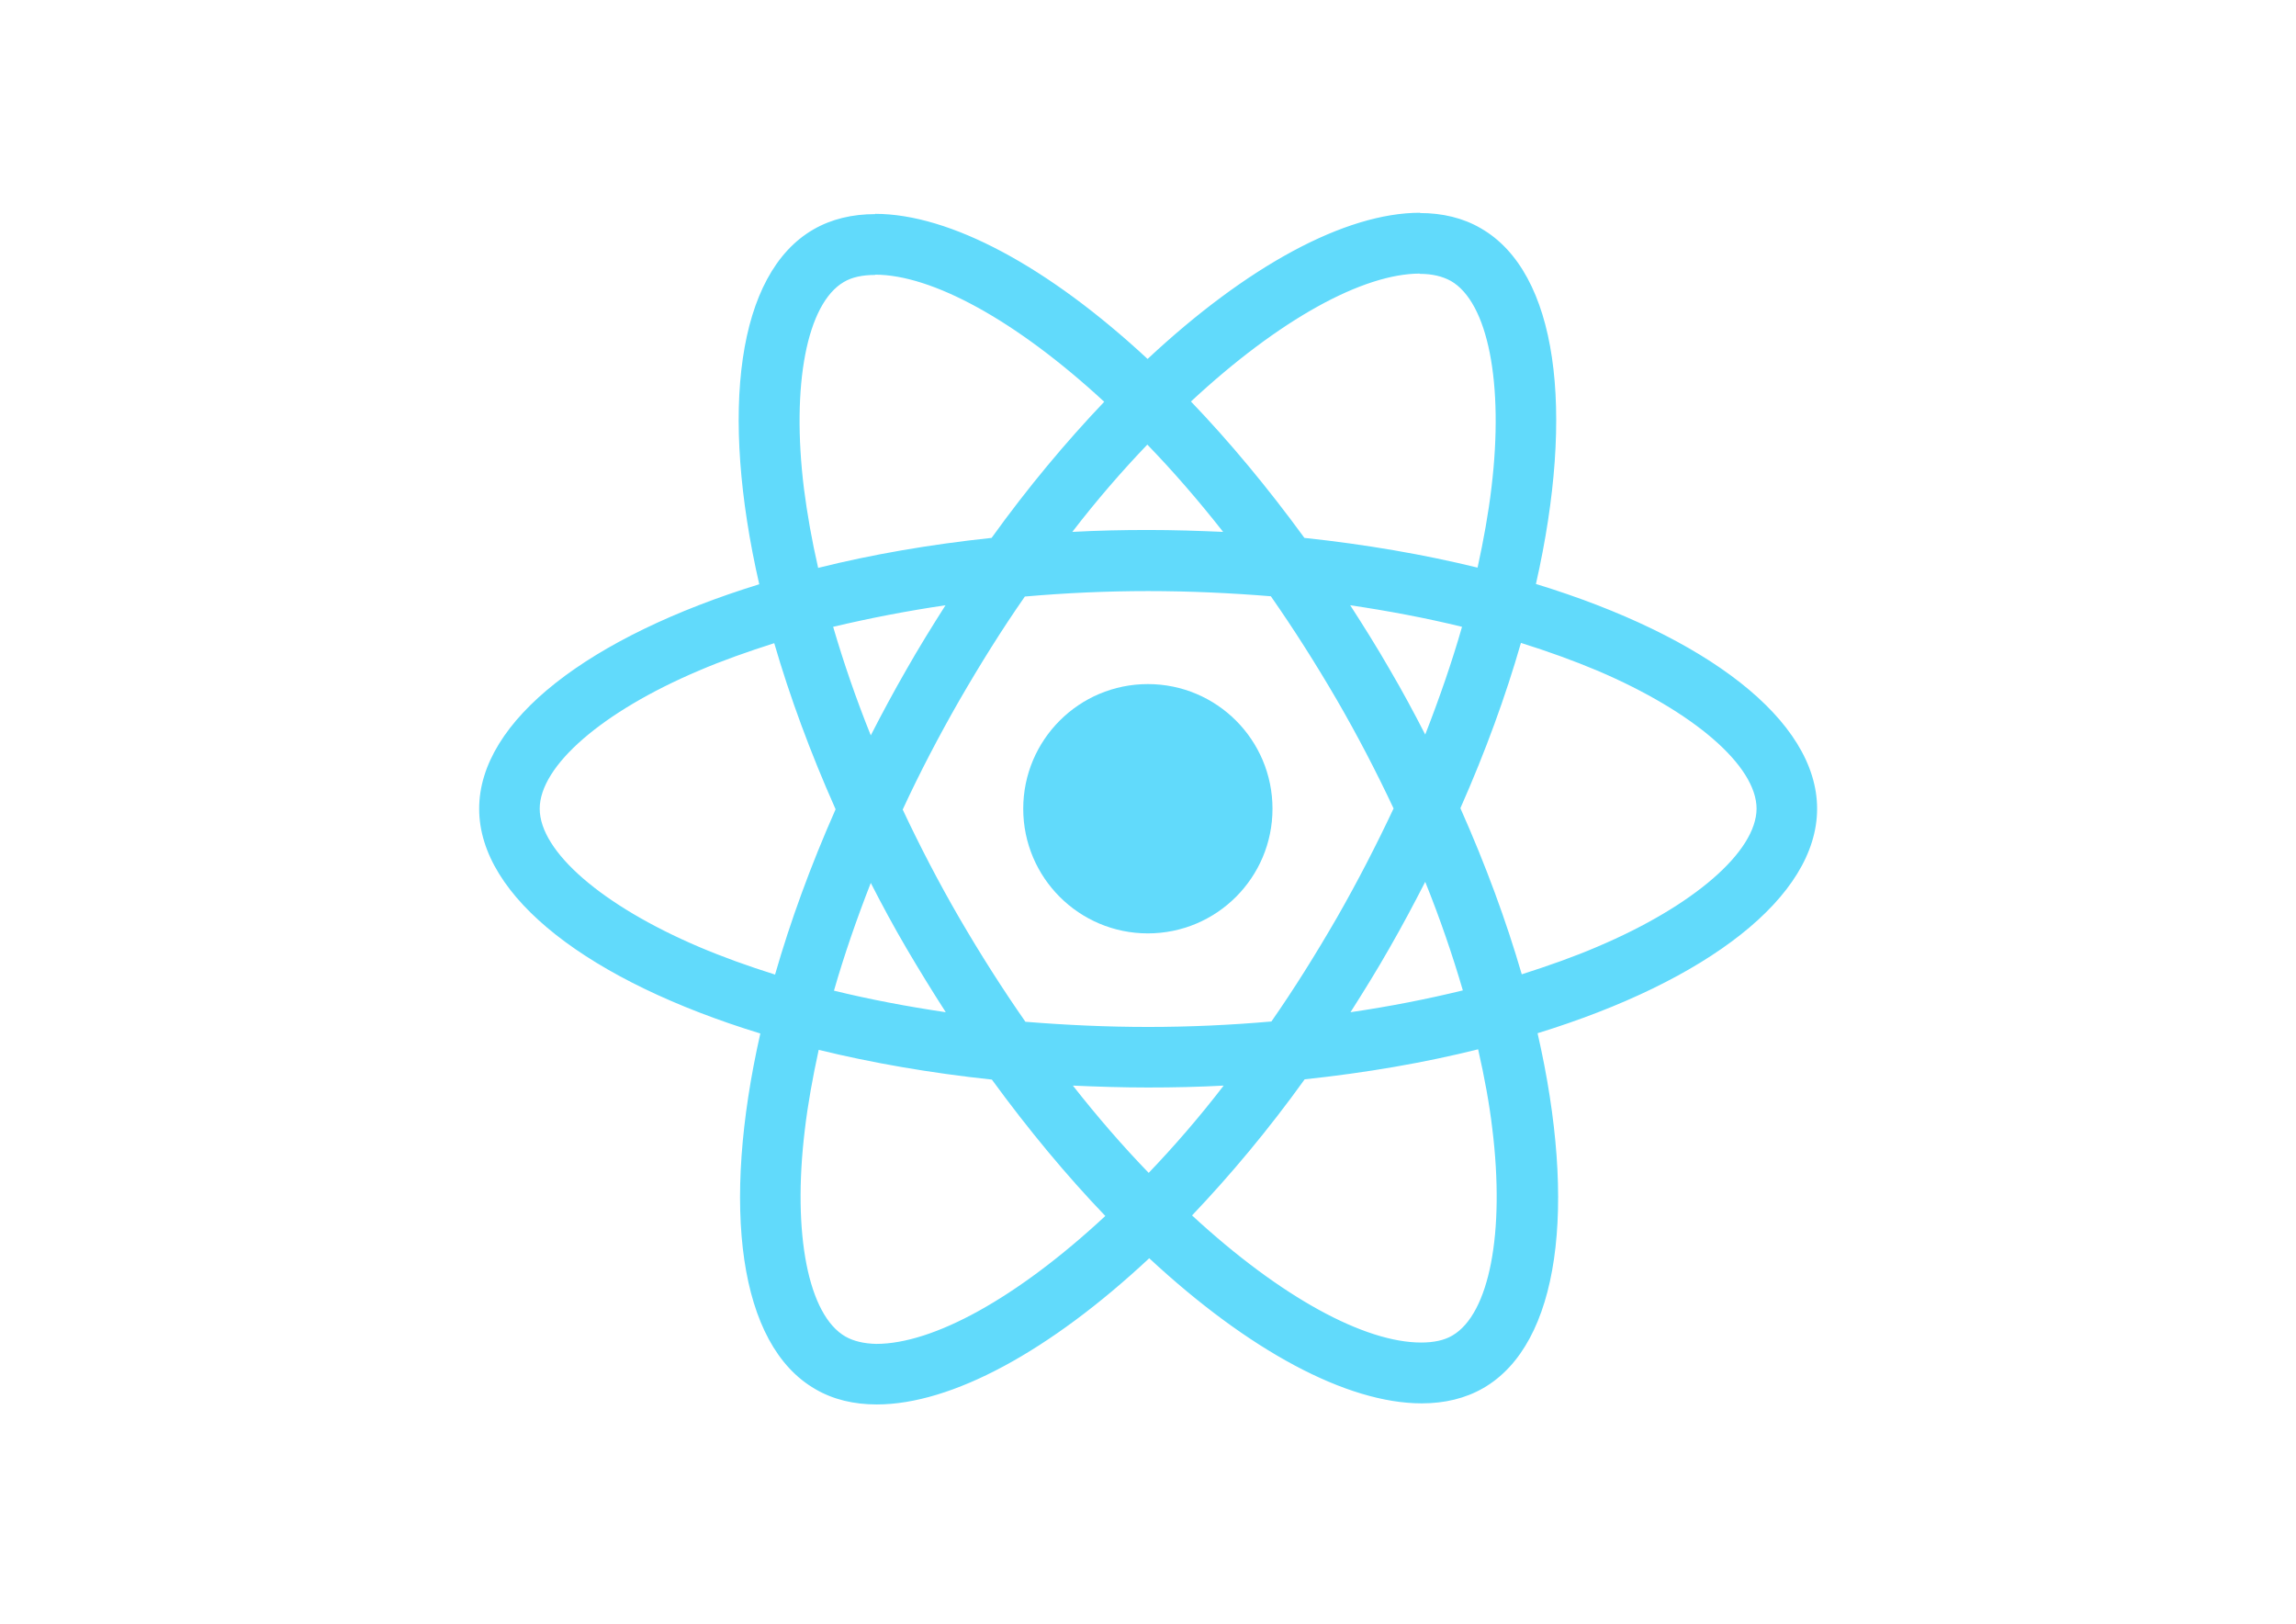
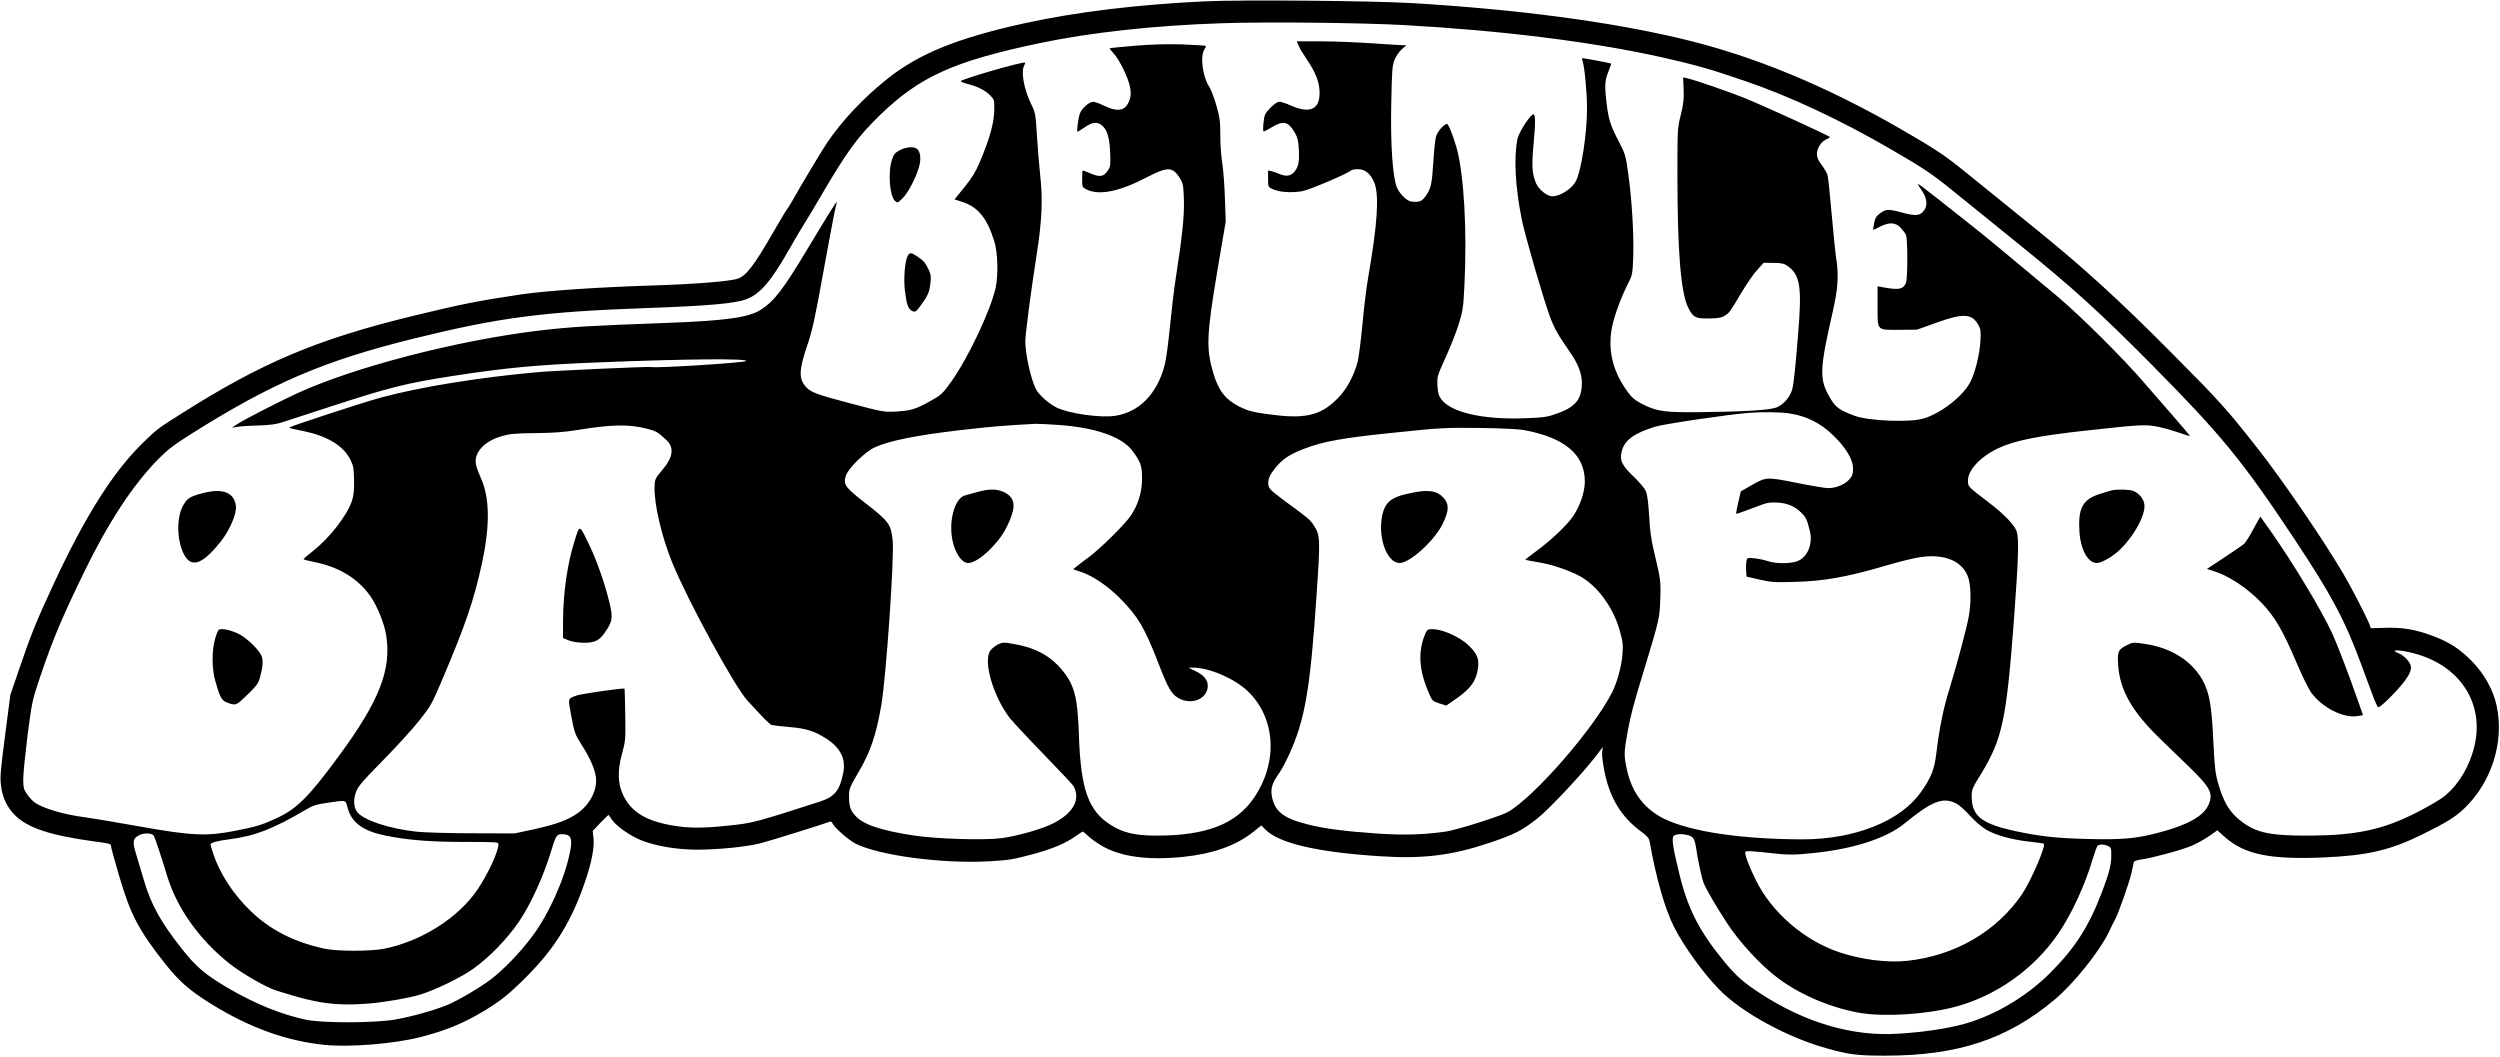
- <svg xmlns="http://www.w3.org/2000/svg" viewBox="0 0 841.9 595.3">
-   <g fill="#61DAFB">
-     <path d="M666.3 296.5c0-32.5-40.7-63.3-103.1-82.4 14.4-63.6 8-114.2-20.2-130.4-6.5-3.8-14.1-5.6-22.4-5.6v22.3c4.6 0 8.3.9 11.4 2.6 13.6 7.8 19.5 37.5 14.9 75.7-1.1 9.4-2.9 19.3-5.1 29.4-19.6-4.8-41-8.5-63.5-10.9-13.5-18.5-27.5-35.3-41.6-50 32.6-30.3 63.2-46.9 84-46.9V78c-27.5 0-63.5 19.6-99.9 53.6-36.4-33.8-72.4-53.2-99.9-53.2v22.3c20.7 0 51.4 16.5 84 46.6-14 14.7-28 31.4-41.3 49.9-22.6 2.4-44 6.1-63.6 11-2.3-10-4-19.7-5.2-29-4.7-38.2 1.1-67.9 14.6-75.8 3-1.8 6.9-2.6 11.5-2.6V78.5c-8.4 0-16 1.8-22.6 5.6-28.1 16.2-34.4 66.7-19.9 130.1-62.2 19.2-102.7 49.9-102.7 82.3 0 32.5 40.7 63.3 103.1 82.4-14.4 63.6-8 114.2 20.2 130.4 6.5 3.8 14.1 5.6 22.5 5.6 27.5 0 63.5-19.6 99.9-53.6 36.4 33.8 72.4 53.2 99.9 53.2 8.4 0 16-1.8 22.6-5.6 28.1-16.2 34.4-66.7 19.9-130.1 62-19.1 102.5-49.9 102.5-82.3zm-130.2-66.7c-3.7 12.9-8.3 26.2-13.5 39.5-4.1-8-8.4-16-13.1-24-4.6-8-9.5-15.8-14.4-23.4 14.2 2.1 27.9 4.7 41 7.9zm-45.8 106.5c-7.8 13.5-15.8 26.3-24.1 38.2-14.9 1.3-30 2-45.2 2-15.1 0-30.2-.7-45-1.9-8.3-11.9-16.4-24.6-24.2-38-7.6-13.1-14.5-26.4-20.8-39.8 6.2-13.4 13.2-26.8 20.7-39.9 7.8-13.5 15.8-26.3 24.1-38.2 14.9-1.3 30-2 45.2-2 15.1 0 30.2.7 45 1.9 8.3 11.9 16.4 24.6 24.2 38 7.6 13.1 14.5 26.4 20.8 39.8-6.3 13.4-13.2 26.8-20.7 39.9zm32.3-13c5.4 13.4 10 26.8 13.8 39.8-13.1 3.2-26.9 5.9-41.2 8 4.9-7.7 9.8-15.6 14.4-23.7 4.6-8 8.9-16.1 13-24.1zM421.2 430c-9.3-9.6-18.6-20.3-27.8-32 9 .4 18.2.7 27.5.7 9.4 0 18.7-.2 27.8-.7-9 11.7-18.3 22.4-27.5 32zm-74.4-58.9c-14.2-2.1-27.9-4.7-41-7.9 3.7-12.9 8.3-26.2 13.5-39.5 4.1 8 8.4 16 13.1 24 4.7 8 9.5 15.8 14.4 23.4zM420.7 163c9.3 9.6 18.6 20.3 27.8 32-9-.4-18.2-.7-27.5-.7-9.4 0-18.7.2-27.8.7 9-11.7 18.3-22.4 27.5-32zm-74 58.9c-4.9 7.7-9.8 15.6-14.4 23.7-4.6 8-8.9 16-13 24-5.4-13.4-10-26.8-13.8-39.8 13.1-3.1 26.9-5.8 41.2-7.9zm-90.5 125.2c-35.4-15.1-58.3-34.9-58.3-50.6 0-15.7 22.9-35.6 58.3-50.6 8.6-3.7 18-7 27.7-10.1 5.7 19.6 13.2 40 22.5 60.9-9.2 20.8-16.6 41.1-22.2 60.6-9.9-3.1-19.3-6.5-28-10.2zM310 490c-13.6-7.8-19.5-37.5-14.9-75.7 1.1-9.4 2.9-19.3 5.1-29.4 19.6 4.8 41 8.5 63.5 10.9 13.5 18.5 27.5 35.3 41.6 50-32.6 30.3-63.2 46.9-84 46.9-4.5-.1-8.3-1-11.3-2.7zm237.2-76.2c4.7 38.2-1.1 67.9-14.6 75.8-3 1.8-6.9 2.6-11.5 2.6-20.7 0-51.4-16.5-84-46.6 14-14.7 28-31.4 41.3-49.9 22.6-2.4 44-6.1 63.6-11 2.3 10.1 4.1 19.8 5.2 29.1zm38.5-66.7c-8.6 3.7-18 7-27.7 10.1-5.7-19.6-13.2-40-22.5-60.9 9.2-20.8 16.6-41.1 22.2-60.6 9.9 3.1 19.3 6.5 28.1 10.2 35.4 15.1 58.3 34.9 58.3 50.6-.1 15.7-23 35.6-58.4 50.6zM320.8 78.4z" />
-     <circle cx="420.9" cy="296.5" r="45.7" />
-     <path d="M520.5 78.1z" />
+ <svg xmlns="http://www.w3.org/2000/svg" version="1.0" width="1936pt" height="818pt" viewBox="0 0 1936 818" preserveAspectRatio="xMidYMid meet">
+   <g transform="translate(0,818) scale(0.1,-0.1)" fill="#000000" stroke="none">
+     <path d="M9340 8170 c-523 -24 -1005 -82 -1410 -171 -513 -113 -812 -234 -1055 -427 -188 -149 -359 -331 -473 -502 -50 -76 -201 -328 -269 -450 -14 -25 -31 -52 -38 -60 -7 -8 -54 -87 -105 -175 -153 -266 -212 -342 -280 -364 -63 -20 -327 -41 -635 -51 -450 -14 -843 -41 -1040 -70 -321 -47 -470 -77 -831 -165 -745 -181 -1175 -362 -1799 -758 -181 -114 -186 -118 -289 -217 -235 -226 -453 -570 -699 -1099 -132 -283 -180 -401 -271 -670 l-66 -193 -41 -316 c-37 -287 -40 -322 -30 -396 12 -86 47 -159 106 -218 98 -99 276 -158 609 -203 129 -17 136 -19 136 -40 0 -8 27 -107 61 -222 88 -303 153 -427 358 -686 108 -136 187 -206 354 -310 295 -183 576 -286 874 -318 192 -21 543 7 750 60 194 50 329 105 489 201 133 80 196 131 334 269 221 222 351 436 455 746 47 140 69 255 61 324 l-6 56 60 64 c34 35 62 62 64 60 1 -2 13 -19 25 -37 37 -53 145 -128 234 -162 115 -44 274 -70 432 -70 165 1 376 22 485 50 68 17 481 146 537 167 7 3 16 -3 20 -13 13 -32 125 -130 178 -157 186 -93 676 -157 1035 -137 163 10 180 13 345 57 145 39 252 85 325 138 26 19 51 35 55 35 4 0 20 -13 35 -28 15 -16 60 -50 101 -75 145 -90 360 -121 639 -93 238 25 413 88 548 196 l60 48 27 -28 c105 -110 399 -179 895 -211 328 -21 550 6 835 101 204 68 260 97 383 194 91 73 337 335 443 471 l61 80 -5 -40 c-3 -24 6 -89 20 -160 42 -200 133 -346 281 -454 49 -36 62 -51 67 -80 51 -285 117 -515 187 -656 77 -152 230 -365 355 -491 173 -176 523 -367 828 -452 175 -49 233 -57 455 -57 560 0 945 127 1310 433 149 125 345 369 420 522 22 47 45 93 51 103 25 46 108 282 124 353 10 43 19 84 20 90 2 6 27 14 57 18 82 11 315 74 392 107 37 16 97 49 133 74 l64 45 57 -51 c153 -136 350 -177 767 -159 342 15 516 56 767 180 188 93 253 134 321 199 212 204 310 512 252 791 -25 124 -97 253 -194 351 -97 98 -173 146 -308 197 -130 48 -231 65 -370 60 l-103 -3 -11 30 c-26 66 -145 296 -207 400 -159 268 -465 715 -653 955 -246 313 -295 368 -678 753 -400 403 -685 663 -1061 966 -204 165 -384 310 -535 433 -153 124 -234 178 -491 326 -590 341 -1159 575 -1719 706 -562 132 -1268 224 -2071 272 -305 18 -1312 27 -1594 14z m1530 -184 c769 -43 1460 -129 2010 -252 243 -55 369 -90 627 -179 351 -119 748 -305 1145 -536 243 -141 312 -187 473 -318 72 -58 177 -143 235 -190 58 -47 188 -152 290 -235 401 -324 623 -526 1018 -925 537 -543 698 -740 1097 -1341 292 -440 393 -629 524 -985 29 -77 67 -180 85 -229 18 -50 37 -91 43 -93 15 -5 150 129 206 205 58 79 62 115 16 166 -17 19 -46 41 -64 47 -19 7 -32 16 -30 19 8 13 131 -10 218 -41 322 -115 480 -405 393 -720 -45 -164 -141 -309 -256 -386 -36 -24 -119 -71 -185 -105 -260 -132 -462 -176 -820 -179 -308 -2 -419 20 -535 108 -92 69 -140 147 -183 298 -22 77 -27 125 -37 325 -12 273 -31 380 -84 474 -84 150 -244 250 -448 280 -89 13 -91 13 -139 -11 -66 -33 -73 -49 -66 -152 12 -194 109 -364 324 -571 54 -52 156 -151 227 -220 166 -161 188 -206 147 -296 -38 -84 -161 -153 -373 -209 -182 -49 -290 -59 -563 -52 -240 6 -368 20 -558 61 -258 56 -335 115 -338 259 -1 63 -1 65 77 192 160 264 192 415 250 1185 35 477 40 629 21 685 -18 51 -95 131 -216 224 -166 127 -161 122 -161 170 0 82 98 186 235 250 125 59 304 95 665 135 451 50 478 51 585 28 50 -11 121 -32 160 -46 38 -14 71 -24 73 -22 1 2 -48 61 -110 132 -62 71 -167 192 -233 268 -173 202 -505 532 -690 687 -338 283 -573 477 -655 541 -47 37 -159 126 -249 197 -91 72 -166 129 -168 127 -2 -2 10 -24 27 -48 42 -59 50 -117 21 -156 -31 -44 -65 -47 -176 -17 -103 28 -121 27 -171 -11 -24 -17 -34 -35 -41 -73 -6 -28 -8 -51 -6 -51 2 0 26 11 53 25 70 36 118 33 157 -7 17 -18 36 -43 42 -55 15 -29 15 -344 0 -376 -22 -49 -57 -54 -181 -31 l-38 7 0 -156 c0 -193 -10 -182 175 -181 l130 1 145 52 c214 78 283 74 333 -20 15 -28 18 -49 13 -124 -6 -106 -45 -257 -83 -323 -64 -110 -224 -233 -357 -273 -105 -32 -425 -19 -534 21 -119 45 -147 65 -189 137 -86 146 -84 215 21 675 39 168 46 283 26 403 -6 33 -21 186 -35 340 -13 154 -28 294 -33 311 -6 17 -26 52 -46 78 -26 34 -36 58 -36 84 0 43 34 97 73 113 15 6 27 14 27 18 0 8 -497 235 -660 302 -122 49 -385 140 -445 153 l-31 7 4 -93 c3 -75 -1 -113 -22 -198 -26 -103 -26 -111 -26 -473 0 -578 26 -898 81 -1014 39 -81 59 -92 170 -89 65 1 93 6 115 21 38 24 41 29 128 176 42 70 97 151 125 180 l49 54 75 -1 c61 0 81 -4 109 -23 98 -68 113 -160 83 -524 -23 -285 -34 -383 -46 -431 -14 -58 -67 -119 -121 -141 -51 -21 -266 -34 -613 -37 -255 -2 -317 7 -423 61 -72 37 -94 57 -149 143 -96 149 -125 316 -83 483 23 93 70 217 123 320 28 56 30 69 35 200 5 175 -11 444 -39 640 -20 144 -23 154 -75 253 -62 118 -79 172 -93 297 -16 132 -13 173 14 239 13 33 23 62 21 64 -3 3 -211 42 -224 42 -2 0 -1 -8 2 -17 16 -41 36 -247 36 -369 0 -200 -45 -491 -88 -570 -31 -57 -121 -114 -180 -114 -41 0 -107 52 -128 103 -30 74 -34 133 -17 314 17 181 13 234 -12 213 -38 -32 -105 -142 -114 -187 -29 -147 -17 -367 33 -620 26 -128 165 -609 218 -753 33 -90 67 -150 152 -271 65 -92 96 -171 96 -242 0 -127 -47 -186 -185 -237 -84 -30 -101 -33 -260 -39 -317 -12 -565 44 -642 145 -23 31 -28 49 -31 108 -4 70 -2 74 62 216 36 79 82 195 102 258 32 104 36 131 44 291 22 428 -2 865 -60 1076 -24 86 -63 185 -74 185 -24 0 -75 -59 -86 -99 -6 -22 -15 -109 -20 -193 -11 -175 -19 -209 -60 -267 -30 -41 -47 -48 -110 -42 -33 3 -88 56 -111 106 -34 77 -52 333 -45 658 5 264 8 292 27 338 12 27 37 63 56 79 l34 30 -28 0 c-15 0 -125 7 -243 15 -118 8 -297 15 -397 15 l-181 0 14 -32 c18 -38 17 -38 68 -114 61 -92 90 -162 94 -232 10 -148 -70 -189 -229 -116 -35 16 -74 28 -87 26 -12 -2 -42 -24 -66 -49 -40 -41 -45 -52 -51 -110 -4 -36 -4 -67 -1 -70 2 -3 32 11 64 31 90 55 128 46 179 -41 21 -36 27 -62 31 -124 6 -99 -2 -141 -34 -179 -29 -34 -64 -39 -117 -17 -18 8 -44 17 -59 21 l-28 6 0 -64 c0 -64 0 -64 37 -81 50 -24 148 -30 230 -15 59 12 347 134 377 161 6 5 29 9 53 9 56 0 101 -39 128 -111 36 -100 21 -319 -50 -729 -13 -74 -33 -236 -44 -360 -12 -124 -28 -254 -37 -290 -26 -101 -79 -203 -140 -269 -129 -140 -248 -175 -494 -146 -163 19 -209 30 -282 66 -107 54 -162 123 -202 259 -57 192 -53 294 34 810 l62 365 -6 175 c-3 96 -12 218 -20 270 -9 52 -16 152 -16 221 0 111 -4 139 -31 234 -17 60 -42 125 -56 146 -50 75 -70 233 -37 285 9 13 15 27 12 29 -2 2 -82 7 -178 11 -125 4 -231 1 -369 -10 -107 -9 -196 -18 -198 -20 -2 -1 12 -19 30 -39 45 -47 114 -189 128 -260 7 -43 7 -68 -2 -95 -29 -91 -87 -105 -205 -48 -55 26 -75 31 -94 24 -36 -13 -78 -57 -89 -92 -13 -42 -24 -136 -17 -136 4 0 29 16 57 35 58 40 95 44 131 15 41 -32 60 -93 65 -210 4 -94 2 -109 -16 -138 -32 -50 -61 -56 -131 -27 -33 14 -62 25 -65 25 -3 0 -5 -29 -5 -65 0 -63 1 -65 32 -81 96 -50 254 -19 467 92 162 84 201 84 256 -3 27 -43 29 -55 33 -165 5 -123 -13 -292 -63 -613 -13 -82 -33 -251 -45 -375 -12 -124 -30 -258 -41 -299 -60 -223 -196 -362 -383 -391 -114 -18 -363 18 -456 65 -61 31 -137 99 -159 144 -38 75 -81 269 -81 367 0 56 43 386 89 679 40 256 47 422 27 600 -8 77 -20 219 -26 315 -10 169 -12 177 -45 245 -55 112 -80 249 -54 297 6 11 9 21 7 23 -13 11 -498 -129 -498 -144 0 -4 23 -13 52 -21 79 -20 135 -48 173 -86 33 -32 35 -39 35 -99 0 -111 -31 -226 -112 -419 -32 -76 -60 -122 -119 -195 l-77 -95 52 -17 c129 -39 202 -129 257 -312 26 -85 30 -257 10 -352 -39 -178 -211 -542 -344 -730 -68 -95 -80 -106 -172 -156 -105 -58 -141 -69 -255 -76 -93 -5 -100 -4 -350 62 -263 69 -309 86 -347 127 -58 62 -57 129 6 316 43 127 61 209 130 592 45 245 85 461 91 480 5 19 10 39 10 45 0 10 -69 -100 -225 -360 -191 -318 -259 -407 -364 -474 -92 -59 -266 -84 -711 -101 -609 -22 -760 -31 -1005 -60 -636 -76 -1443 -285 -1885 -491 -142 -66 -395 -196 -450 -232 l-45 -29 45 7 c25 4 98 9 163 10 83 3 135 9 180 24 34 11 202 65 372 121 463 151 587 182 960 240 411 63 647 85 1125 104 677 27 1159 31 1138 10 -14 -13 -698 -57 -740 -46 -16 4 -755 -29 -863 -39 -455 -40 -921 -115 -1230 -199 -141 -39 -704 -223 -705 -231 0 -4 39 -14 88 -23 202 -38 331 -115 387 -229 22 -45 25 -67 27 -157 1 -80 -3 -118 -17 -160 -39 -114 -173 -287 -305 -390 -38 -30 -69 -57 -70 -60 0 -3 37 -13 82 -22 190 -37 338 -126 435 -263 54 -77 110 -214 124 -307 41 -263 -53 -505 -362 -926 -238 -324 -329 -415 -487 -488 -112 -52 -158 -66 -327 -99 -220 -42 -328 -37 -728 34 -183 33 -372 64 -422 71 -170 21 -341 72 -402 120 -16 12 -40 40 -55 62 -25 36 -28 51 -28 117 0 42 16 195 34 341 34 260 36 268 99 455 100 293 161 438 336 800 189 389 380 680 578 881 70 71 121 110 251 192 630 397 1030 568 1734 742 663 163 997 206 1808 235 457 16 674 35 757 67 109 40 193 138 335 388 39 69 92 159 118 200 26 41 80 131 120 200 209 358 294 474 466 640 307 297 571 416 1226 554 396 84 896 139 1418 156 337 12 1077 4 1410 -14z m2983 -3007 c135 -19 246 -75 345 -172 99 -97 152 -186 152 -255 0 -43 -5 -57 -30 -86 -34 -38 -102 -66 -163 -66 -21 0 -131 18 -245 41 -236 47 -234 47 -359 -25 l-72 -41 -20 -85 c-11 -47 -18 -87 -16 -89 2 -2 59 18 127 44 114 44 128 47 193 43 79 -5 135 -29 185 -79 35 -35 45 -56 65 -139 27 -106 -21 -214 -106 -239 -57 -17 -164 -16 -216 3 -24 8 -69 18 -102 22 -58 6 -60 6 -66 -18 -3 -13 -5 -47 -3 -74 l3 -49 100 -23 c90 -21 117 -23 280 -18 217 6 399 38 679 120 100 30 222 61 272 69 200 35 348 -28 388 -162 20 -68 21 -190 2 -296 -18 -96 -87 -355 -148 -555 -49 -157 -79 -305 -102 -496 -16 -134 -40 -194 -121 -309 -159 -225 -513 -365 -917 -365 -468 1 -856 58 -1064 156 -157 75 -256 203 -295 383 -24 110 -24 133 6 298 25 133 44 207 135 503 109 360 113 376 117 520 5 141 4 150 -52 385 -18 75 -29 158 -34 260 -6 101 -14 163 -25 190 -10 24 -49 70 -96 115 -92 88 -110 127 -90 200 22 82 97 136 255 185 71 22 573 96 730 108 111 8 240 6 308 -4z m-5668 -89 c295 -19 505 -92 586 -203 63 -86 73 -115 73 -212 0 -106 -30 -205 -89 -291 -46 -67 -241 -259 -325 -320 -36 -26 -77 -57 -92 -70 l-28 -22 64 -22 c90 -30 208 -110 304 -208 136 -138 185 -222 291 -494 76 -197 102 -242 155 -273 101 -59 226 -9 229 91 1 47 -28 84 -93 116 l-55 27 35 1 c123 0 321 -85 423 -183 216 -207 236 -549 48 -825 -140 -206 -374 -295 -767 -293 -155 1 -246 23 -337 79 -178 110 -238 275 -252 702 -10 296 -35 389 -135 507 -91 108 -209 170 -375 197 -74 13 -83 12 -117 -5 -20 -10 -46 -30 -57 -45 -61 -77 18 -354 150 -526 20 -25 136 -150 259 -277 123 -127 228 -238 233 -248 57 -101 1 -207 -151 -286 -84 -45 -278 -100 -407 -118 -133 -17 -503 -6 -680 21 -255 39 -393 85 -453 155 -38 43 -47 71 -47 150 0 57 4 67 76 190 90 153 134 284 174 515 37 218 101 1140 88 1272 -13 128 -28 149 -209 290 -160 125 -174 144 -155 211 17 58 149 188 226 223 108 50 313 91 635 130 258 30 361 39 610 52 14 1 88 -3 165 -8z m-3175 -30 c71 -18 83 -25 147 -84 66 -60 57 -134 -26 -233 -56 -66 -60 -73 -62 -129 -6 -129 55 -392 138 -594 124 -301 482 -957 580 -1064 129 -141 171 -183 188 -190 10 -3 71 -11 136 -16 133 -11 196 -31 288 -90 110 -71 153 -158 131 -265 -27 -138 -67 -186 -185 -224 -497 -160 -519 -166 -709 -185 -196 -21 -310 -20 -437 3 -200 36 -311 105 -372 231 -43 89 -47 188 -11 320 28 102 29 111 26 305 -2 109 -4 201 -6 202 -7 7 -336 -40 -371 -53 -70 -25 -68 -17 -40 -164 23 -124 29 -138 76 -213 65 -100 104 -188 113 -250 15 -99 -43 -216 -142 -285 -77 -54 -166 -86 -342 -125 l-145 -31 -320 1 c-176 0 -372 6 -435 12 -218 23 -423 92 -467 157 -24 37 -27 88 -8 145 16 48 40 76 209 249 106 107 234 248 285 313 91 115 95 123 193 355 162 382 229 580 288 849 65 297 64 514 -5 668 -42 95 -49 131 -35 175 22 65 91 121 187 150 68 20 101 24 268 26 138 1 226 8 320 23 274 45 403 47 545 11z m6790 -10 c318 -59 473 -190 473 -399 -1 -83 -36 -187 -91 -269 -49 -71 -167 -183 -285 -270 -48 -35 -87 -66 -85 -67 2 -2 49 -10 106 -20 117 -19 279 -78 350 -127 127 -86 234 -245 278 -411 22 -79 24 -104 18 -177 -7 -91 -41 -215 -80 -292 -143 -282 -599 -806 -805 -925 -57 -33 -397 -140 -484 -153 -170 -24 -321 -29 -528 -15 -249 17 -412 38 -541 71 -187 47 -254 100 -276 215 -12 61 2 106 52 176 19 26 55 93 80 148 124 270 165 510 214 1245 29 428 28 453 -21 530 -29 45 -44 58 -198 170 -70 51 -134 102 -142 114 -22 31 -18 77 11 121 63 94 124 141 251 189 151 58 300 85 703 126 356 37 389 39 655 36 163 -2 307 -9 345 -16z m-9107 -2930 c32 -112 119 -175 292 -211 173 -35 350 -49 618 -49 238 0 257 -1 257 -17 0 -57 -79 -227 -159 -347 -148 -222 -436 -405 -726 -463 -108 -21 -363 -21 -465 1 -234 51 -422 147 -573 295 -132 128 -236 288 -286 441 -12 35 -21 67 -21 70 0 14 54 29 142 40 200 25 340 79 593 228 60 35 85 43 170 55 153 22 139 26 158 -43z m12452 40 c24 -11 71 -53 109 -95 40 -45 92 -89 129 -111 73 -43 206 -79 343 -93 53 -6 98 -12 101 -15 18 -17 -99 -287 -168 -390 -197 -290 -521 -478 -893 -517 -152 -16 -357 10 -526 68 -271 92 -522 310 -643 558 -53 106 -89 204 -81 217 7 11 35 9 242 -13 97 -10 137 -10 285 5 313 32 567 115 707 230 209 171 294 205 395 156z m-13955 -251 c10 -14 59 -162 105 -314 76 -249 249 -492 482 -677 94 -75 283 -184 363 -209 160 -49 208 -63 290 -80 132 -28 260 -34 430 -20 128 11 305 42 395 69 119 37 315 132 410 200 122 86 264 233 352 362 95 140 191 351 254 559 33 109 41 121 79 121 72 0 86 -30 64 -138 -42 -211 -164 -482 -294 -655 -88 -119 -220 -256 -317 -330 -83 -63 -252 -163 -338 -199 -102 -42 -284 -93 -410 -114 -157 -27 -562 -27 -685 -1 -196 42 -399 125 -610 249 -173 103 -239 158 -350 298 -164 207 -240 344 -295 531 -20 68 -48 162 -62 208 -29 96 -25 118 28 145 36 18 97 15 109 -5z m11920 -17 c10 -11 20 -45 24 -74 10 -77 44 -238 58 -273 19 -49 96 -182 183 -315 96 -147 261 -326 394 -425 174 -131 422 -235 648 -271 187 -29 499 -9 716 47 322 84 617 292 806 569 103 150 206 373 266 575 15 50 32 96 37 103 13 15 49 16 83 0 23 -10 25 -17 25 -71 0 -73 -17 -140 -73 -287 -102 -267 -209 -433 -400 -624 -167 -166 -374 -296 -597 -374 -135 -47 -347 -83 -580 -97 -354 -23 -721 85 -1070 313 -125 81 -187 136 -273 240 -195 236 -285 409 -351 680 -52 211 -62 278 -45 298 20 25 126 15 149 -14z" />
+     <path d="M6970 7018 c-38 -20 -48 -31 -62 -73 -33 -96 -19 -283 23 -321 19 -17 21 -16 58 20 42 41 99 149 126 237 19 62 15 118 -11 144 -22 22 -83 19 -134 -7z" />
+     <path d="M7030 6200 c-23 -43 -34 -177 -22 -275 14 -109 25 -139 58 -154 22 -10 27 -6 63 42 55 74 69 105 76 174 6 49 4 68 -13 104 -26 55 -38 69 -87 102 -47 32 -61 33 -75 7z" />
+     <path d="M16355 4383 c-11 -2 -55 -16 -97 -29 -130 -42 -166 -110 -155 -289 8 -140 66 -245 134 -245 31 0 97 34 151 78 119 98 231 290 218 377 -7 46 -42 86 -89 104 -28 11 -122 13 -162 4z" />
+     <path d="M1570 4361 c-100 -26 -122 -40 -154 -100 -54 -101 -45 -289 18 -390 57 -89 141 -54 277 117 69 88 123 215 116 274 -14 105 -103 140 -257 99z" />
+     <path d="M17450 4083 c-28 -54 -61 -106 -73 -116 -12 -10 -82 -58 -155 -106 l-132 -87 57 -18 c117 -37 260 -133 369 -247 103 -109 162 -210 274 -474 40 -93 88 -191 106 -216 88 -120 251 -203 364 -184 l39 7 -34 97 c-73 210 -165 450 -202 531 -89 191 -295 534 -481 800 -41 58 -75 106 -77 108 -1 2 -26 -41 -55 -95z" />
+     <path d="M1694 3303 c-6 -4 -19 -37 -29 -73 -26 -92 -25 -232 4 -330 39 -133 48 -147 102 -165 58 -20 59 -19 161 81 54 53 70 75 81 117 22 79 26 129 14 164 -18 48 -112 140 -178 174 -61 30 -136 46 -155 32z" />
+     <path d="M7565 4369 c-38 -11 -80 -22 -93 -26 -69 -18 -118 -162 -103 -304 12 -118 72 -219 128 -219 40 0 101 38 167 103 78 79 115 133 155 226 50 118 38 179 -42 219 -55 27 -117 28 -212 1z" />
+     <path d="M4453 4003 c-59 -183 -92 -412 -93 -636 l0 -128 38 -16 c53 -22 158 -28 207 -10 29 10 50 28 78 67 60 86 65 114 38 228 -36 149 -96 323 -155 446 -80 167 -76 165 -113 49z" />
+     <path d="M10935 4364 c-168 -33 -215 -73 -235 -198 -26 -166 46 -346 138 -346 81 0 275 177 336 307 48 100 49 150 4 199 -50 54 -113 64 -243 38z" />
+     <path d="M11059 3304 c-9 -3 -25 -34 -37 -73 -41 -126 -26 -262 45 -423 24 -55 28 -59 79 -75 l54 -17 69 48 c119 81 163 142 177 243 9 70 -7 110 -69 171 -82 81 -248 147 -318 126z" />
  </g>
</svg>
